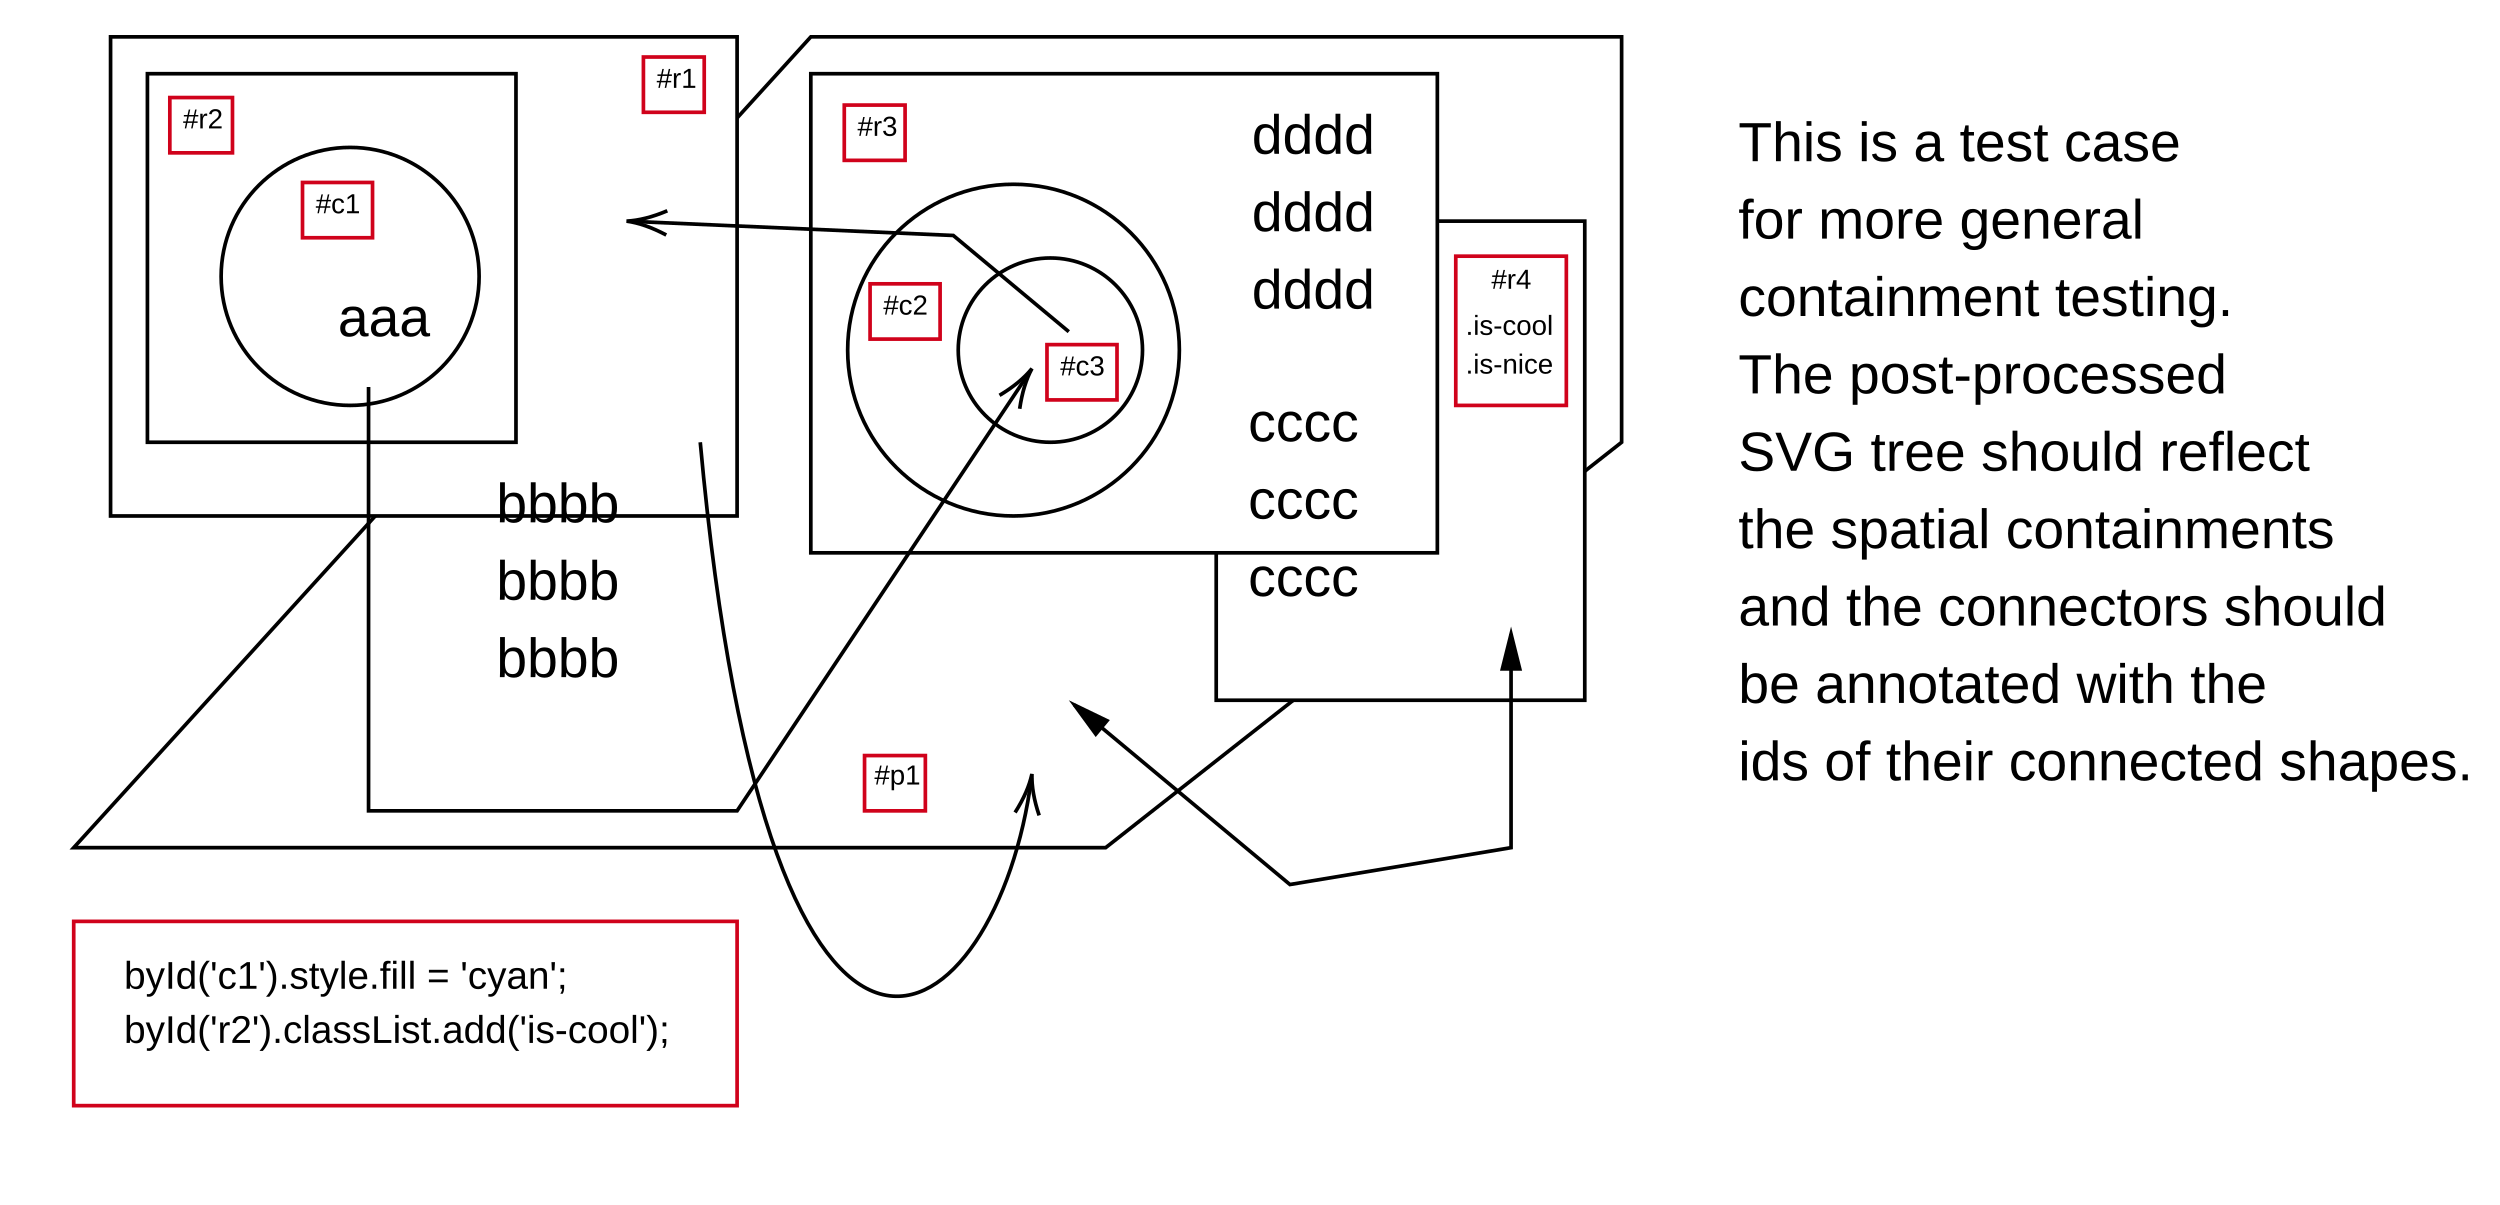
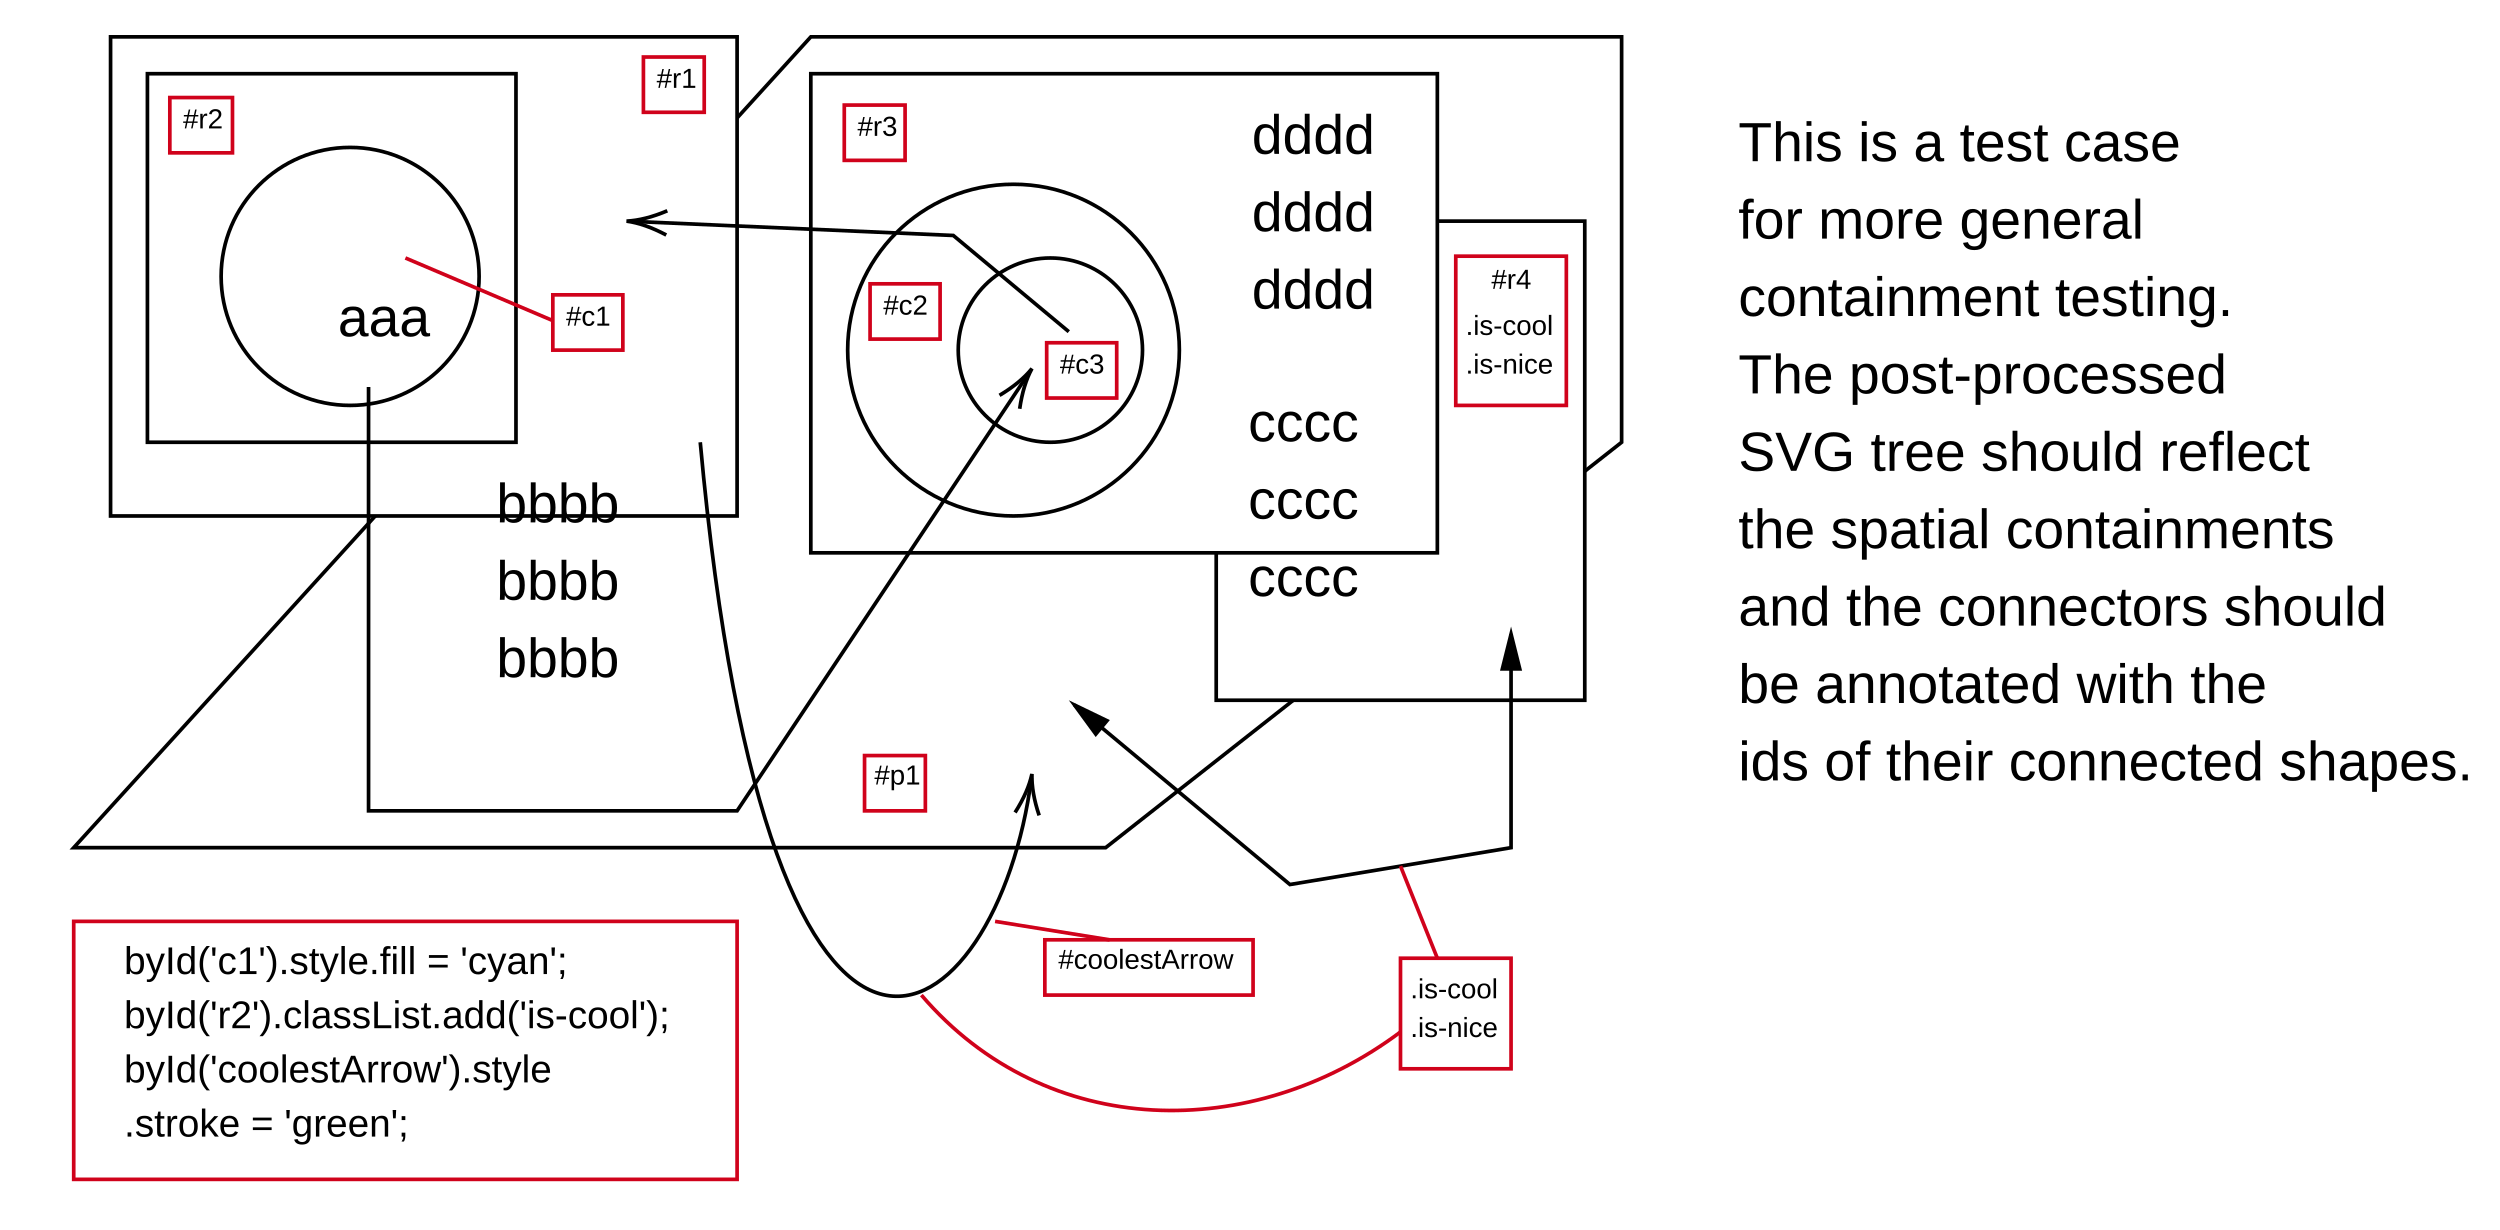
- <svg xmlns="http://www.w3.org/2000/svg" x="0" y="0" width="678.333" height="326.8" style="         width:678.333px;         height:326.8px;         background: #FFF;         fill: none; ">
+ <svg xmlns="http://www.w3.org/2000/svg" x="0" y="0" width="678.333" height="333.633" style="         width:678.333px;         height:333.633px;         background: #FFF;         fill: none; ">
  <svg class="role-diagram-draw-area">
    <g class="shapes-region" style="stroke: black; fill: none;">
      <g class="shape">
        <polygon class="real" points=" 440,10 440,120 300,230 20,230 220,10" style="stroke: rgb(0, 0, 0); stroke-width: 1px; fill: rgb(255, 255, 255); fill-opacity: 1;" />
      </g>
      <g class="composite-shape">
        <path class="real" d=" M330,60 L430,60 L430,190 L330,190 Z" style="stroke-width: 1px; stroke: rgb(0, 0, 0); fill: rgb(255, 255, 255); fill-opacity: 1;" />
      </g>
      <g class="composite-shape">
        <path class="real" d=" M30,10 L200,10 L200,140 L30,140 Z" style="stroke-width: 1px; stroke: rgb(0, 0, 0); fill: rgb(255, 255, 255); fill-opacity: 1;" />
      </g>
      <g class="composite-shape">
        <path class="real" d=" M220,20 L390,20 L390,150 L220,150 Z" style="stroke-width: 1px; stroke: rgb(0, 0, 0); fill: rgb(255, 255, 255); fill-opacity: 1;" />
      </g>
      <g class="composite-shape">
        <path class="real" d=" M40,20 L140,20 L140,120 L40,120 Z" style="stroke-width: 1px; stroke: rgb(0, 0, 0); fill: rgb(255, 255, 255); fill-opacity: 1;" />
      </g>
      <g class="composite-shape">
        <path class="real" d=" M230,95 C230,70.15 250.15,50 275,50 C299.85,50 320,70.15 320,95 C320,119.85 299.85,140 275,140 C250.15,140 230,119.85 230,95 Z" style="stroke-width: 1px; stroke: rgb(0, 0, 0); fill: rgb(255, 255, 255); fill-opacity: 1;" />
      </g>
      <g class="composite-shape">
        <path class="real" d=" M60,75 C60,55.67 75.67,40 95,40 C114.33,40 130,55.67 130,75 C130,94.33 114.33,110 95,110 C75.67,110 60,94.33 60,75 Z" style="stroke-width: 1px; stroke: rgb(0, 0, 0); fill: rgb(255, 255, 255); fill-opacity: 1;" />
      </g>
      <g class="composite-shape">
        <path class="real" d=" M260,95 C260,81.19 271.19,70 285,70 C298.81,70 310,81.19 310,95 C310,108.81 298.81,120 285,120 C271.19,120 260,108.81 260,95 Z" style="stroke-width: 1px; stroke: rgb(0, 0, 0); fill: rgb(255, 255, 255); fill-opacity: 1;" />
      </g>
      <g class="arrow-line">
        <path class="connection real" stroke-dasharray="" d="  M100,105 L100,220 L200,220 L278.89,101.66" style="stroke: rgb(0, 0, 0); stroke-width: 1px; fill: none; fill-opacity: 1;" />
        <g stroke="#000" transform="matrix(-0.5546992,0.8320509,-0.8320509,-0.5546992,280,100)" style="stroke: rgb(0, 0, 0); stroke-width: 1px;">
          <path d=" M10.93,-3.29 Q4.96,-0.45 0,0 Q4.96,0.45 10.93,3.29" />
        </g>
      </g>
      <g class="arrow-line">
        <path class="connection real" stroke-dasharray="" d="  M172,60.09 L258.66,63.89 L290,90" style="stroke: rgb(0, 0, 0); stroke-width: 1px; fill: none; fill-opacity: 1;" />
        <g stroke="#000" transform="matrix(0.9990406,0.04379375,-0.04379375,0.9990406,170,60)" style="stroke: rgb(0, 0, 0); stroke-width: 1px;">
          <path d=" M10.93,-3.29 Q4.96,-0.45 0,0 Q4.96,0.45 10.93,3.29" />
        </g>
      </g>
      <g class="composite-shape">
        <path class="real" d=" M46.08,26.47 L63.08,26.47 L63.08,41.47 L46.08,41.47 Z" style="stroke-width: 1px; stroke: rgb(208, 2, 27); stroke-opacity: 1; fill: rgb(255, 255, 255); fill-opacity: 1;" />
      </g>
      <g class="composite-shape">
        <path class="real" d=" M174.58,15.47 L191.08,15.47 L191.08,30.47 L174.58,30.47 Z" style="stroke-width: 1px; stroke: rgb(208, 2, 27); stroke-opacity: 1; fill: rgb(255, 255, 255); fill-opacity: 1;" />
      </g>
      <g class="composite-shape">
-         <path class="real" d=" M82.08,49.51 L101.08,49.51 L101.08,64.51 L82.08,64.51 Z" style="stroke-width: 1px; stroke: rgb(208, 2, 27); stroke-opacity: 1; fill: rgb(255, 255, 255); fill-opacity: 1;" />
+         <path class="real" d=" M150,80 L169,80 L169,95 L150,95 Z" style="stroke-width: 1px; stroke: rgb(208, 2, 27); stroke-opacity: 1; fill: rgb(255, 255, 255); fill-opacity: 1;" />
      </g>
      <g class="composite-shape">
        <path class="real" d=" M236.08,77.01 L255.08,77.01 L255.08,92.01 L236.08,92.01 Z" style="stroke-width: 1px; stroke: rgb(208, 2, 27); stroke-opacity: 1; fill: rgb(255, 255, 255); fill-opacity: 1;" />
      </g>
      <g class="composite-shape">
-         <path class="real" d=" M284.08,93.51 L303.08,93.51 L303.08,108.51 L284.08,108.51 Z" style="stroke-width: 1px; stroke: rgb(208, 2, 27); stroke-opacity: 1; fill: rgb(255, 255, 255); fill-opacity: 1;" />
+         <path class="real" d=" M284,93 L303,93 L303,108 L284,108 Z" style="stroke-width: 1px; stroke: rgb(208, 2, 27); stroke-opacity: 1; fill: rgb(255, 255, 255); fill-opacity: 1;" />
      </g>
      <g class="composite-shape">
        <path class="real" d=" M229.08,28.51 L245.58,28.51 L245.58,43.51 L229.08,43.51 Z" style="stroke-width: 1px; stroke: rgb(208, 2, 27); stroke-opacity: 1; fill: rgb(255, 255, 255); fill-opacity: 1;" />
      </g>
      <g class="composite-shape">
        <path class="real" d=" M395,69.51 L425,69.51 L425,110 L395,110 Z" style="stroke-width: 1px; stroke: rgb(208, 2, 27); stroke-opacity: 1; fill: rgb(255, 255, 255); fill-opacity: 1;" />
      </g>
      <g class="composite-shape">
        <path class="real" d=" M234.58,205.01 L251.08,205.01 L251.08,220.01 L234.58,220.01 Z" style="stroke-width: 1px; stroke: rgb(208, 2, 27); stroke-opacity: 1; fill: rgb(255, 255, 255); fill-opacity: 1;" />
      </g>
      <g class="composite-shape">
-         <path class="real" d=" M20,250 L200,250 L200,300 L20,300 Z" style="stroke-width: 1px; stroke: rgb(208, 2, 27); stroke-opacity: 1; fill: rgb(255, 255, 255); fill-opacity: 1;" />
+         <path class="real" d=" M20,250 L200,250 L200,320 L20,320 Z" style="stroke-width: 1px; stroke: rgb(208, 2, 27); stroke-opacity: 1; fill: rgb(255, 255, 255); fill-opacity: 1;" />
      </g>
      <g class="arrow-line">
        <path class="connection real" stroke-dasharray="" d="  M410,172 L410,230 L350,240 L291.54,191.28" style="stroke: rgb(0, 0, 0); stroke-width: 1px; fill: none; fill-opacity: 1;" />
-         <g stroke="none" transform="matrix(0.7681718,0.6402438,-0.6402438,0.7681718,290,190)" style="stroke: none; stroke-width: 1px; fill: rgb(0, 0, 0);" fill="#000">
+         <g stroke="none" fill="#000" transform="matrix(0.7681718,0.6402438,-0.6402438,0.7681718,290,190)" style="stroke: none; fill: rgb(0, 0, 0); stroke-width: 1px;">
          <path d=" M12,-3 L0,0 L12,3 Z" />
        </g>
        <g stroke="none" fill="#000" transform="matrix(6.123233995736766e-17,1,-1,6.123233995736766e-17,410,170)" style="stroke: none; fill: rgb(0, 0, 0); stroke-width: 1px;">
          <path d=" M12,-3 L0,0 L12,3 Z" />
        </g>
      </g>
      <g class="arrow-line">
        <path class="connection real" stroke-dasharray="" d="  M190,120 C208.97,327.58 270.84,281.1 279.87,211.06" style="stroke: rgb(0, 0, 0); stroke-width: 1px; fill: none; fill-opacity: 1;" />
        <g stroke="#000" transform="matrix(-0.1199636,0.9927783,-0.9927783,-0.1199636,280,210)" style="stroke: rgb(0, 0, 0); stroke-width: 1px;">
          <path d=" M10.93,-3.29 Q4.96,-0.45 0,0 Q4.96,0.45 10.93,3.29" />
        </g>
+       </g>
+       <g class="composite-shape">
+         <path class="real" d=" M380,260 L410,260 L410,290 L380,290 Z" style="stroke-width: 1px; stroke: rgb(208, 2, 27); stroke-opacity: 1; fill: rgb(255, 255, 255); fill-opacity: 1;" />
+       </g>
+       <g class="arrow-line">
+         <path class="connection real" stroke-dasharray="" d="  M250,270 C284.08,309.8 340,310 380,280" style="stroke: rgb(208, 2, 27); stroke-width: 1px; fill: none; fill-opacity: 1; stroke-opacity: 1;" />
+       </g>
+       <g class="arrow-line">
+         <path class="connection real" stroke-dasharray="" d="  M380,235 L390,260" style="stroke: rgb(208, 2, 27); stroke-width: 1px; fill: none; fill-opacity: 1; stroke-opacity: 1;" />
+       </g>
+       <g class="composite-shape">
+         <path class="real" d=" M283.5,255 L340,255 L340,270 L283.5,270 Z" style="stroke-width: 1px; stroke: rgb(208, 2, 27); stroke-opacity: 1; fill: rgb(255, 255, 255); fill-opacity: 1;" />
+       </g>
+       <g class="arrow-line">
+         <path class="connection real" stroke-dasharray="" d="  M270,250 L301.08,255.01" style="stroke: rgb(208, 2, 27); stroke-width: 1px; fill: none; fill-opacity: 1; stroke-opacity: 1;" />
+       </g>
+       <g class="arrow-line">
+         <path class="connection real" stroke-dasharray="" d="  M150,87 L110,70" style="stroke: rgb(208, 2, 27); stroke-width: 1px; fill: none; fill-opacity: 1; stroke-opacity: 1;" />
      </g>
      <g />
    </g>
    <g />
    <g />
    <g />
  </svg>
-   <svg width="677" height="325.467" style="width:677px;height:325.467px;font-family:Asana-Math, Asana;background:#FFF;">
-     <g>
-       <g>
-         <g>
-           <text x="134.667" y="131.827" style="white-space:pre;stroke:none;fill:rgb(0,0,0);fill-opacity:1;font-size:15px;font-family:Arial, Helvetica, sans-serif;font-weight:400;font-style:normal;dominant-baseline:text-before-edge;text-decoration:none;">bbbb</text>
-         </g>
-       </g>
-       <g>
-         <g>
-           <text x="134.667" y="152.827" style="white-space:pre;stroke:none;fill:rgb(0,0,0);fill-opacity:1;font-size:15px;font-family:Arial, Helvetica, sans-serif;font-weight:400;font-style:normal;dominant-baseline:text-before-edge;text-decoration:none;">bbbb</text>
-         </g>
-       </g>
-       <g>
-         <g>
-           <text x="134.667" y="173.827" style="white-space:pre;stroke:none;fill:rgb(0,0,0);fill-opacity:1;font-size:15px;font-family:Arial, Helvetica, sans-serif;font-weight:400;font-style:normal;dominant-baseline:text-before-edge;text-decoration:none;">bbbb</text>
-         </g>
-       </g>
-     </g>
-     <g>
-       <g>
-         <g>
-           <text x="338.667" y="109.827" style="white-space:pre;stroke:none;fill:rgb(0,0,0);fill-opacity:1;font-size:15px;font-family:Arial, Helvetica, sans-serif;font-weight:400;font-style:normal;dominant-baseline:text-before-edge;text-decoration:none;">cccc</text>
-         </g>
-       </g>
-       <g>
-         <g>
-           <text x="338.667" y="130.827" style="white-space:pre;stroke:none;fill:rgb(0,0,0);fill-opacity:1;font-size:15px;font-family:Arial, Helvetica, sans-serif;font-weight:400;font-style:normal;dominant-baseline:text-before-edge;text-decoration:none;">cccc</text>
-         </g>
-       </g>
-       <g>
-         <g>
-           <text x="338.667" y="151.827" style="white-space:pre;stroke:none;fill:rgb(0,0,0);fill-opacity:1;font-size:15px;font-family:Arial, Helvetica, sans-serif;font-weight:400;font-style:normal;dominant-baseline:text-before-edge;text-decoration:none;">cccc</text>
-         </g>
-       </g>
-     </g>
-     <g>
-       <g>
-         <g>
-           <text x="339.667" y="31.827" style="white-space:pre;stroke:none;fill:rgb(0,0,0);fill-opacity:1;font-size:15px;font-family:Arial, Helvetica, sans-serif;font-weight:400;font-style:normal;dominant-baseline:text-before-edge;text-decoration:none;">dddd</text>
-         </g>
-       </g>
-       <g>
-         <g>
-           <text x="339.667" y="52.827" style="white-space:pre;stroke:none;fill:rgb(0,0,0);fill-opacity:1;font-size:15px;font-family:Arial, Helvetica, sans-serif;font-weight:400;font-style:normal;dominant-baseline:text-before-edge;text-decoration:none;">dddd</text>
-         </g>
-       </g>
-       <g>
-         <g>
-           <text x="339.667" y="73.827" style="white-space:pre;stroke:none;fill:rgb(0,0,0);fill-opacity:1;font-size:15px;font-family:Arial, Helvetica, sans-serif;font-weight:400;font-style:normal;dominant-baseline:text-before-edge;text-decoration:none;">dddd</text>
+   <svg width="677" height="332.3" style="width:677px;height:332.3px;font-family:Asana-Math, Asana;background:#FFF;">
+     <g>
+       <g>
+         <g>
+           <text x="134.667" y="131.833" style="white-space:pre;stroke:none;fill:rgb(0,0,0);fill-opacity:1;font-size:15px;font-family:Arial, Helvetica, sans-serif;font-weight:400;font-style:normal;dominant-baseline:text-before-edge;text-decoration:none;">bbbb</text>
+         </g>
+       </g>
+       <g>
+         <g>
+           <text x="134.667" y="152.833" style="white-space:pre;stroke:none;fill:rgb(0,0,0);fill-opacity:1;font-size:15px;font-family:Arial, Helvetica, sans-serif;font-weight:400;font-style:normal;dominant-baseline:text-before-edge;text-decoration:none;">bbbb</text>
+         </g>
+       </g>
+       <g>
+         <g>
+           <text x="134.667" y="173.833" style="white-space:pre;stroke:none;fill:rgb(0,0,0);fill-opacity:1;font-size:15px;font-family:Arial, Helvetica, sans-serif;font-weight:400;font-style:normal;dominant-baseline:text-before-edge;text-decoration:none;">bbbb</text>
+         </g>
+       </g>
+     </g>
+     <g>
+       <g>
+         <g>
+           <text x="338.667" y="109.833" style="white-space:pre;stroke:none;fill:rgb(0,0,0);fill-opacity:1;font-size:15px;font-family:Arial, Helvetica, sans-serif;font-weight:400;font-style:normal;dominant-baseline:text-before-edge;text-decoration:none;">cccc</text>
+         </g>
+       </g>
+       <g>
+         <g>
+           <text x="338.667" y="130.833" style="white-space:pre;stroke:none;fill:rgb(0,0,0);fill-opacity:1;font-size:15px;font-family:Arial, Helvetica, sans-serif;font-weight:400;font-style:normal;dominant-baseline:text-before-edge;text-decoration:none;">cccc</text>
+         </g>
+       </g>
+       <g>
+         <g>
+           <text x="338.667" y="151.833" style="white-space:pre;stroke:none;fill:rgb(0,0,0);fill-opacity:1;font-size:15px;font-family:Arial, Helvetica, sans-serif;font-weight:400;font-style:normal;dominant-baseline:text-before-edge;text-decoration:none;">cccc</text>
+         </g>
+       </g>
+     </g>
+     <g>
+       <g>
+         <g>
+           <text x="339.667" y="31.833" style="white-space:pre;stroke:none;fill:rgb(0,0,0);fill-opacity:1;font-size:15px;font-family:Arial, Helvetica, sans-serif;font-weight:400;font-style:normal;dominant-baseline:text-before-edge;text-decoration:none;">dddd</text>
+         </g>
+       </g>
+       <g>
+         <g>
+           <text x="339.667" y="52.833" style="white-space:pre;stroke:none;fill:rgb(0,0,0);fill-opacity:1;font-size:15px;font-family:Arial, Helvetica, sans-serif;font-weight:400;font-style:normal;dominant-baseline:text-before-edge;text-decoration:none;">dddd</text>
+         </g>
+       </g>
+       <g>
+         <g>
+           <text x="339.667" y="73.833" style="white-space:pre;stroke:none;fill:rgb(0,0,0);fill-opacity:1;font-size:15px;font-family:Arial, Helvetica, sans-serif;font-weight:400;font-style:normal;dominant-baseline:text-before-edge;text-decoration:none;">dddd</text>
        </g>
      </g>
    </g>
    <g>
      <g>
        <g>
          <text x="91.667" y="81.333" style="white-space:pre;stroke:none;fill:rgb(0,0,0);fill-opacity:1;font-size:15px;font-family:Arial, Helvetica, sans-serif;font-weight:400;font-style:normal;dominant-baseline:text-before-edge;text-decoration:none;">aaa</text>
        </g>
      </g>
    </g>
    <g>
      <g>
        <g>
-           <text x="471.667" y="33.827" style="white-space:pre;stroke:none;fill:rgb(0,0,0);fill-opacity:1;font-size:15px;font-family:Arial, Helvetica, sans-serif;font-weight:400;font-style:normal;dominant-baseline:text-before-edge;text-decoration:none;">This is a test case</text>
-         </g>
-       </g>
-       <g>
-         <g>
-           <text x="471.667" y="54.827" style="white-space:pre;stroke:none;fill:rgb(0,0,0);fill-opacity:1;font-size:15px;font-family:Arial, Helvetica, sans-serif;font-weight:400;font-style:normal;dominant-baseline:text-before-edge;text-decoration:none;">for more general</text>
-         </g>
-       </g>
-       <g>
-         <g>
-           <text x="471.667" y="75.827" style="white-space:pre;stroke:none;fill:rgb(0,0,0);fill-opacity:1;font-size:15px;font-family:Arial, Helvetica, sans-serif;font-weight:400;font-style:normal;dominant-baseline:text-before-edge;text-decoration:none;">containment testing.</text>
-         </g>
-       </g>
-       <g>
-         <g>
-           <text x="471.667" y="96.827" style="white-space:pre;stroke:none;fill:rgb(0,0,0);fill-opacity:1;font-size:15px;font-family:Arial, Helvetica, sans-serif;font-weight:400;font-style:normal;dominant-baseline:text-before-edge;text-decoration:none;">The post-processed</text>
-         </g>
-       </g>
-       <g>
-         <g>
-           <text x="471.667" y="117.827" style="white-space:pre;stroke:none;fill:rgb(0,0,0);fill-opacity:1;font-size:15px;font-family:Arial, Helvetica, sans-serif;font-weight:400;font-style:normal;dominant-baseline:text-before-edge;text-decoration:none;">SVG tree should reflect</text>
-         </g>
-       </g>
-       <g>
-         <g>
-           <text x="471.667" y="138.827" style="white-space:pre;stroke:none;fill:rgb(0,0,0);fill-opacity:1;font-size:15px;font-family:Arial, Helvetica, sans-serif;font-weight:400;font-style:normal;dominant-baseline:text-before-edge;text-decoration:none;">the spatial containments</text>
-         </g>
-       </g>
-       <g>
-         <g>
-           <text x="471.667" y="159.827" style="white-space:pre;stroke:none;fill:rgb(0,0,0);fill-opacity:1;font-size:15px;font-family:Arial, Helvetica, sans-serif;font-weight:400;font-style:normal;dominant-baseline:text-before-edge;text-decoration:none;">and the connectors should</text>
-         </g>
-       </g>
-       <g>
-         <g>
-           <text x="471.667" y="180.827" style="white-space:pre;stroke:none;fill:rgb(0,0,0);fill-opacity:1;font-size:15px;font-family:Arial, Helvetica, sans-serif;font-weight:400;font-style:normal;dominant-baseline:text-before-edge;text-decoration:none;">be annotated with the</text>
-         </g>
-       </g>
-       <g>
-         <g>
-           <text x="471.667" y="201.827" style="white-space:pre;stroke:none;fill:rgb(0,0,0);fill-opacity:1;font-size:15px;font-family:Arial, Helvetica, sans-serif;font-weight:400;font-style:normal;dominant-baseline:text-before-edge;text-decoration:none;">ids of their connected shapes.</text>
-         </g>
-       </g>
-     </g>
-     <g>
-       <g>
-         <g>
-           <text x="49.667" y="29.88" style="white-space:pre;stroke:none;fill:rgb(0,0,0);fill-opacity:1;font-size:7.5px;font-family:Arial, Helvetica, sans-serif;font-weight:400;font-style:normal;dominant-baseline:text-before-edge;text-decoration:none;">#r2</text>
-         </g>
-       </g>
-     </g>
-     <g>
-       <g>
-         <g>
-           <text x="178.173" y="18.88" style="white-space:pre;stroke:none;fill:rgb(0,0,0);fill-opacity:1;font-size:7.5px;font-family:Arial, Helvetica, sans-serif;font-weight:400;font-style:normal;dominant-baseline:text-before-edge;text-decoration:none;">#r1</text>
-         </g>
-       </g>
-     </g>
-     <g>
-       <g>
-         <g>
-           <text x="85.667" y="52.907" style="white-space:pre;stroke:none;fill:rgb(0,0,0);fill-opacity:1;font-size:7.5px;font-family:Arial, Helvetica, sans-serif;font-weight:400;font-style:normal;dominant-baseline:text-before-edge;text-decoration:none;">#c1</text>
-         </g>
-       </g>
-     </g>
-     <g>
-       <g>
-         <g>
-           <text x="239.667" y="80.413" style="white-space:pre;stroke:none;fill:rgb(0,0,0);fill-opacity:1;font-size:7.5px;font-family:Arial, Helvetica, sans-serif;font-weight:400;font-style:normal;dominant-baseline:text-before-edge;text-decoration:none;">#c2</text>
-         </g>
-       </g>
-     </g>
-     <g>
-       <g>
-         <g>
-           <text x="287.667" y="96.907" style="white-space:pre;stroke:none;fill:rgb(0,0,0);fill-opacity:1;font-size:7.5px;font-family:Arial, Helvetica, sans-serif;font-weight:400;font-style:normal;dominant-baseline:text-before-edge;text-decoration:none;">#c3</text>
-         </g>
-       </g>
-     </g>
-     <g>
-       <g>
-         <g>
-           <text x="232.667" y="31.907" style="white-space:pre;stroke:none;fill:rgb(0,0,0);fill-opacity:1;font-size:7.5px;font-family:Arial, Helvetica, sans-serif;font-weight:400;font-style:normal;dominant-baseline:text-before-edge;text-decoration:none;">#r3</text>
-         </g>
-       </g>
-     </g>
-     <g>
-       <g>
-         <g>
-           <text x="404.667" y="73.413" style="white-space:pre;stroke:none;fill:rgb(0,0,0);fill-opacity:1;font-size:7.5px;font-family:Arial, Helvetica, sans-serif;font-weight:400;font-style:normal;dominant-baseline:text-before-edge;text-decoration:none;">#r4</text>
-         </g>
-       </g>
-     </g>
-     <g>
-       <g>
-         <g>
-           <text x="237.253" y="207.907" style="white-space:pre;stroke:none;fill:rgb(0,0,0);fill-opacity:1;font-size:7.5px;font-family:Arial, Helvetica, sans-serif;font-weight:400;font-style:normal;dominant-baseline:text-before-edge;text-decoration:none;">#p1</text>
-         </g>
-       </g>
-     </g>
-     <g>
-       <g>
-         <g>
-           <text x="33.667" y="261.347" style="white-space:pre;stroke:none;fill:rgb(0,0,0);fill-opacity:1;font-size:10.5px;font-family:Arial, Helvetica, sans-serif;font-weight:400;font-style:normal;dominant-baseline:text-before-edge;text-decoration:none;">byId('c1').style.fill = 'cyan';</text>
-         </g>
-       </g>
-       <g>
-         <g>
-           <text x="33.667" y="276.04" style="white-space:pre;stroke:none;fill:rgb(0,0,0);fill-opacity:1;font-size:10.5px;font-family:Arial, Helvetica, sans-serif;font-weight:400;font-style:normal;dominant-baseline:text-before-edge;text-decoration:none;">byId('r2').classList.add('is-cool');</text>
-         </g>
-       </g>
-     </g>
-     <g>
-       <g>
-         <g>
-           <text x="397.667" y="85.907" style="white-space:pre;stroke:none;fill:rgb(0,0,0);fill-opacity:1;font-size:7.5px;font-family:Arial, Helvetica, sans-serif;font-weight:400;font-style:normal;dominant-baseline:text-before-edge;text-decoration:none;">.is-cool</text>
-         </g>
-       </g>
-       <g>
-         <g>
-           <text x="397.667" y="96.413" style="white-space:pre;stroke:none;fill:rgb(0,0,0);fill-opacity:1;font-size:7.5px;font-family:Arial, Helvetica, sans-serif;font-weight:400;font-style:normal;dominant-baseline:text-before-edge;text-decoration:none;">.is-nice</text>
+           <text x="471.667" y="33.833" style="white-space:pre;stroke:none;fill:rgb(0,0,0);fill-opacity:1;font-size:15px;font-family:Arial, Helvetica, sans-serif;font-weight:400;font-style:normal;dominant-baseline:text-before-edge;text-decoration:none;">This is a test case</text>
+         </g>
+       </g>
+       <g>
+         <g>
+           <text x="471.667" y="54.833" style="white-space:pre;stroke:none;fill:rgb(0,0,0);fill-opacity:1;font-size:15px;font-family:Arial, Helvetica, sans-serif;font-weight:400;font-style:normal;dominant-baseline:text-before-edge;text-decoration:none;">for more general</text>
+         </g>
+       </g>
+       <g>
+         <g>
+           <text x="471.667" y="75.833" style="white-space:pre;stroke:none;fill:rgb(0,0,0);fill-opacity:1;font-size:15px;font-family:Arial, Helvetica, sans-serif;font-weight:400;font-style:normal;dominant-baseline:text-before-edge;text-decoration:none;">containment testing.</text>
+         </g>
+       </g>
+       <g>
+         <g>
+           <text x="471.667" y="96.833" style="white-space:pre;stroke:none;fill:rgb(0,0,0);fill-opacity:1;font-size:15px;font-family:Arial, Helvetica, sans-serif;font-weight:400;font-style:normal;dominant-baseline:text-before-edge;text-decoration:none;">The post-processed</text>
+         </g>
+       </g>
+       <g>
+         <g>
+           <text x="471.667" y="117.833" style="white-space:pre;stroke:none;fill:rgb(0,0,0);fill-opacity:1;font-size:15px;font-family:Arial, Helvetica, sans-serif;font-weight:400;font-style:normal;dominant-baseline:text-before-edge;text-decoration:none;">SVG tree should reflect</text>
+         </g>
+       </g>
+       <g>
+         <g>
+           <text x="471.667" y="138.833" style="white-space:pre;stroke:none;fill:rgb(0,0,0);fill-opacity:1;font-size:15px;font-family:Arial, Helvetica, sans-serif;font-weight:400;font-style:normal;dominant-baseline:text-before-edge;text-decoration:none;">the spatial containments</text>
+         </g>
+       </g>
+       <g>
+         <g>
+           <text x="471.667" y="159.833" style="white-space:pre;stroke:none;fill:rgb(0,0,0);fill-opacity:1;font-size:15px;font-family:Arial, Helvetica, sans-serif;font-weight:400;font-style:normal;dominant-baseline:text-before-edge;text-decoration:none;">and the connectors should</text>
+         </g>
+       </g>
+       <g>
+         <g>
+           <text x="471.667" y="180.833" style="white-space:pre;stroke:none;fill:rgb(0,0,0);fill-opacity:1;font-size:15px;font-family:Arial, Helvetica, sans-serif;font-weight:400;font-style:normal;dominant-baseline:text-before-edge;text-decoration:none;">be annotated with the</text>
+         </g>
+       </g>
+       <g>
+         <g>
+           <text x="471.667" y="201.833" style="white-space:pre;stroke:none;fill:rgb(0,0,0);fill-opacity:1;font-size:15px;font-family:Arial, Helvetica, sans-serif;font-weight:400;font-style:normal;dominant-baseline:text-before-edge;text-decoration:none;">ids of their connected shapes.</text>
+         </g>
+       </g>
+     </g>
+     <g>
+       <g>
+         <g>
+           <text x="49.667" y="29.883" style="white-space:pre;stroke:none;fill:rgb(0,0,0);fill-opacity:1;font-size:7.5px;font-family:Arial, Helvetica, sans-serif;font-weight:400;font-style:normal;dominant-baseline:text-before-edge;text-decoration:none;">#r2</text>
+         </g>
+       </g>
+     </g>
+     <g>
+       <g>
+         <g>
+           <text x="178.167" y="18.883" style="white-space:pre;stroke:none;fill:rgb(0,0,0);fill-opacity:1;font-size:7.5px;font-family:Arial, Helvetica, sans-serif;font-weight:400;font-style:normal;dominant-baseline:text-before-edge;text-decoration:none;">#r1</text>
+         </g>
+       </g>
+     </g>
+     <g>
+       <g>
+         <g>
+           <text x="153.583" y="83.417" style="white-space:pre;stroke:none;fill:rgb(0,0,0);fill-opacity:1;font-size:7.5px;font-family:Arial, Helvetica, sans-serif;font-weight:400;font-style:normal;dominant-baseline:text-before-edge;text-decoration:none;">#c1</text>
+         </g>
+       </g>
+     </g>
+     <g>
+       <g>
+         <g>
+           <text x="239.667" y="80.417" style="white-space:pre;stroke:none;fill:rgb(0,0,0);fill-opacity:1;font-size:7.5px;font-family:Arial, Helvetica, sans-serif;font-weight:400;font-style:normal;dominant-baseline:text-before-edge;text-decoration:none;">#c2</text>
+         </g>
+       </g>
+     </g>
+     <g>
+       <g>
+         <g>
+           <text x="287.583" y="96.417" style="white-space:pre;stroke:none;fill:rgb(0,0,0);fill-opacity:1;font-size:7.5px;font-family:Arial, Helvetica, sans-serif;font-weight:400;font-style:normal;dominant-baseline:text-before-edge;text-decoration:none;">#c3</text>
+         </g>
+       </g>
+     </g>
+     <g>
+       <g>
+         <g>
+           <text x="232.667" y="31.917" style="white-space:pre;stroke:none;fill:rgb(0,0,0);fill-opacity:1;font-size:7.5px;font-family:Arial, Helvetica, sans-serif;font-weight:400;font-style:normal;dominant-baseline:text-before-edge;text-decoration:none;">#r3</text>
+         </g>
+       </g>
+     </g>
+     <g>
+       <g>
+         <g>
+           <text x="404.667" y="73.417" style="white-space:pre;stroke:none;fill:rgb(0,0,0);fill-opacity:1;font-size:7.5px;font-family:Arial, Helvetica, sans-serif;font-weight:400;font-style:normal;dominant-baseline:text-before-edge;text-decoration:none;">#r4</text>
+         </g>
+       </g>
+     </g>
+     <g>
+       <g>
+         <g>
+           <text x="237.25" y="207.917" style="white-space:pre;stroke:none;fill:rgb(0,0,0);fill-opacity:1;font-size:7.5px;font-family:Arial, Helvetica, sans-serif;font-weight:400;font-style:normal;dominant-baseline:text-before-edge;text-decoration:none;">#p1</text>
+         </g>
+       </g>
+     </g>
+     <g>
+       <g>
+         <g>
+           <text x="33.667" y="257.35" style="white-space:pre;stroke:none;fill:rgb(0,0,0);fill-opacity:1;font-size:10.5px;font-family:Arial, Helvetica, sans-serif;font-weight:400;font-style:normal;dominant-baseline:text-before-edge;text-decoration:none;">byId('c1').style.fill = 'cyan';</text>
+         </g>
+       </g>
+       <g>
+         <g>
+           <text x="33.667" y="272.05" style="white-space:pre;stroke:none;fill:rgb(0,0,0);fill-opacity:1;font-size:10.5px;font-family:Arial, Helvetica, sans-serif;font-weight:400;font-style:normal;dominant-baseline:text-before-edge;text-decoration:none;">byId('r2').classList.add('is-cool');</text>
+         </g>
+       </g>
+       <g>
+         <g>
+           <text x="33.667" y="286.75" style="white-space:pre;stroke:none;fill:rgb(0,0,0);fill-opacity:1;font-size:10.5px;font-family:Arial, Helvetica, sans-serif;font-weight:400;font-style:normal;dominant-baseline:text-before-edge;text-decoration:none;">byId('coolestArrow').style</text>
+         </g>
+       </g>
+       <g>
+         <g>
+           <text x="33.667" y="301.45" style="white-space:pre;stroke:none;fill:rgb(0,0,0);fill-opacity:1;font-size:10.5px;font-family:Arial, Helvetica, sans-serif;font-weight:400;font-style:normal;dominant-baseline:text-before-edge;text-decoration:none;">  .stroke = 'green';</text>
+         </g>
+       </g>
+     </g>
+     <g>
+       <g>
+         <g>
+           <text x="397.667" y="85.917" style="white-space:pre;stroke:none;fill:rgb(0,0,0);fill-opacity:1;font-size:7.5px;font-family:Arial, Helvetica, sans-serif;font-weight:400;font-style:normal;dominant-baseline:text-before-edge;text-decoration:none;">.is-cool</text>
+         </g>
+       </g>
+       <g>
+         <g>
+           <text x="397.667" y="96.417" style="white-space:pre;stroke:none;fill:rgb(0,0,0);fill-opacity:1;font-size:7.5px;font-family:Arial, Helvetica, sans-serif;font-weight:400;font-style:normal;dominant-baseline:text-before-edge;text-decoration:none;">.is-nice</text>
+         </g>
+       </g>
+     </g>
+     <g>
+       <g>
+         <g>
+           <text x="382.667" y="265.917" style="white-space:pre;stroke:none;fill:rgb(0,0,0);fill-opacity:1;font-size:7.5px;font-family:Arial, Helvetica, sans-serif;font-weight:400;font-style:normal;dominant-baseline:text-before-edge;text-decoration:none;">.is-cool</text>
+         </g>
+       </g>
+       <g>
+         <g>
+           <text x="382.667" y="276.417" style="white-space:pre;stroke:none;fill:rgb(0,0,0);fill-opacity:1;font-size:7.5px;font-family:Arial, Helvetica, sans-serif;font-weight:400;font-style:normal;dominant-baseline:text-before-edge;text-decoration:none;">.is-nice</text>
+         </g>
+       </g>
+     </g>
+     <g>
+       <g>
+         <g>
+           <text x="287.167" y="257.917" style="white-space:pre;stroke:none;fill:rgb(0,0,0);fill-opacity:1;font-size:7.5px;font-family:Arial, Helvetica, sans-serif;font-weight:400;font-style:normal;dominant-baseline:text-before-edge;text-decoration:none;">#coolestArrow</text>
        </g>
      </g>
    </g>
  </svg>
</svg>
